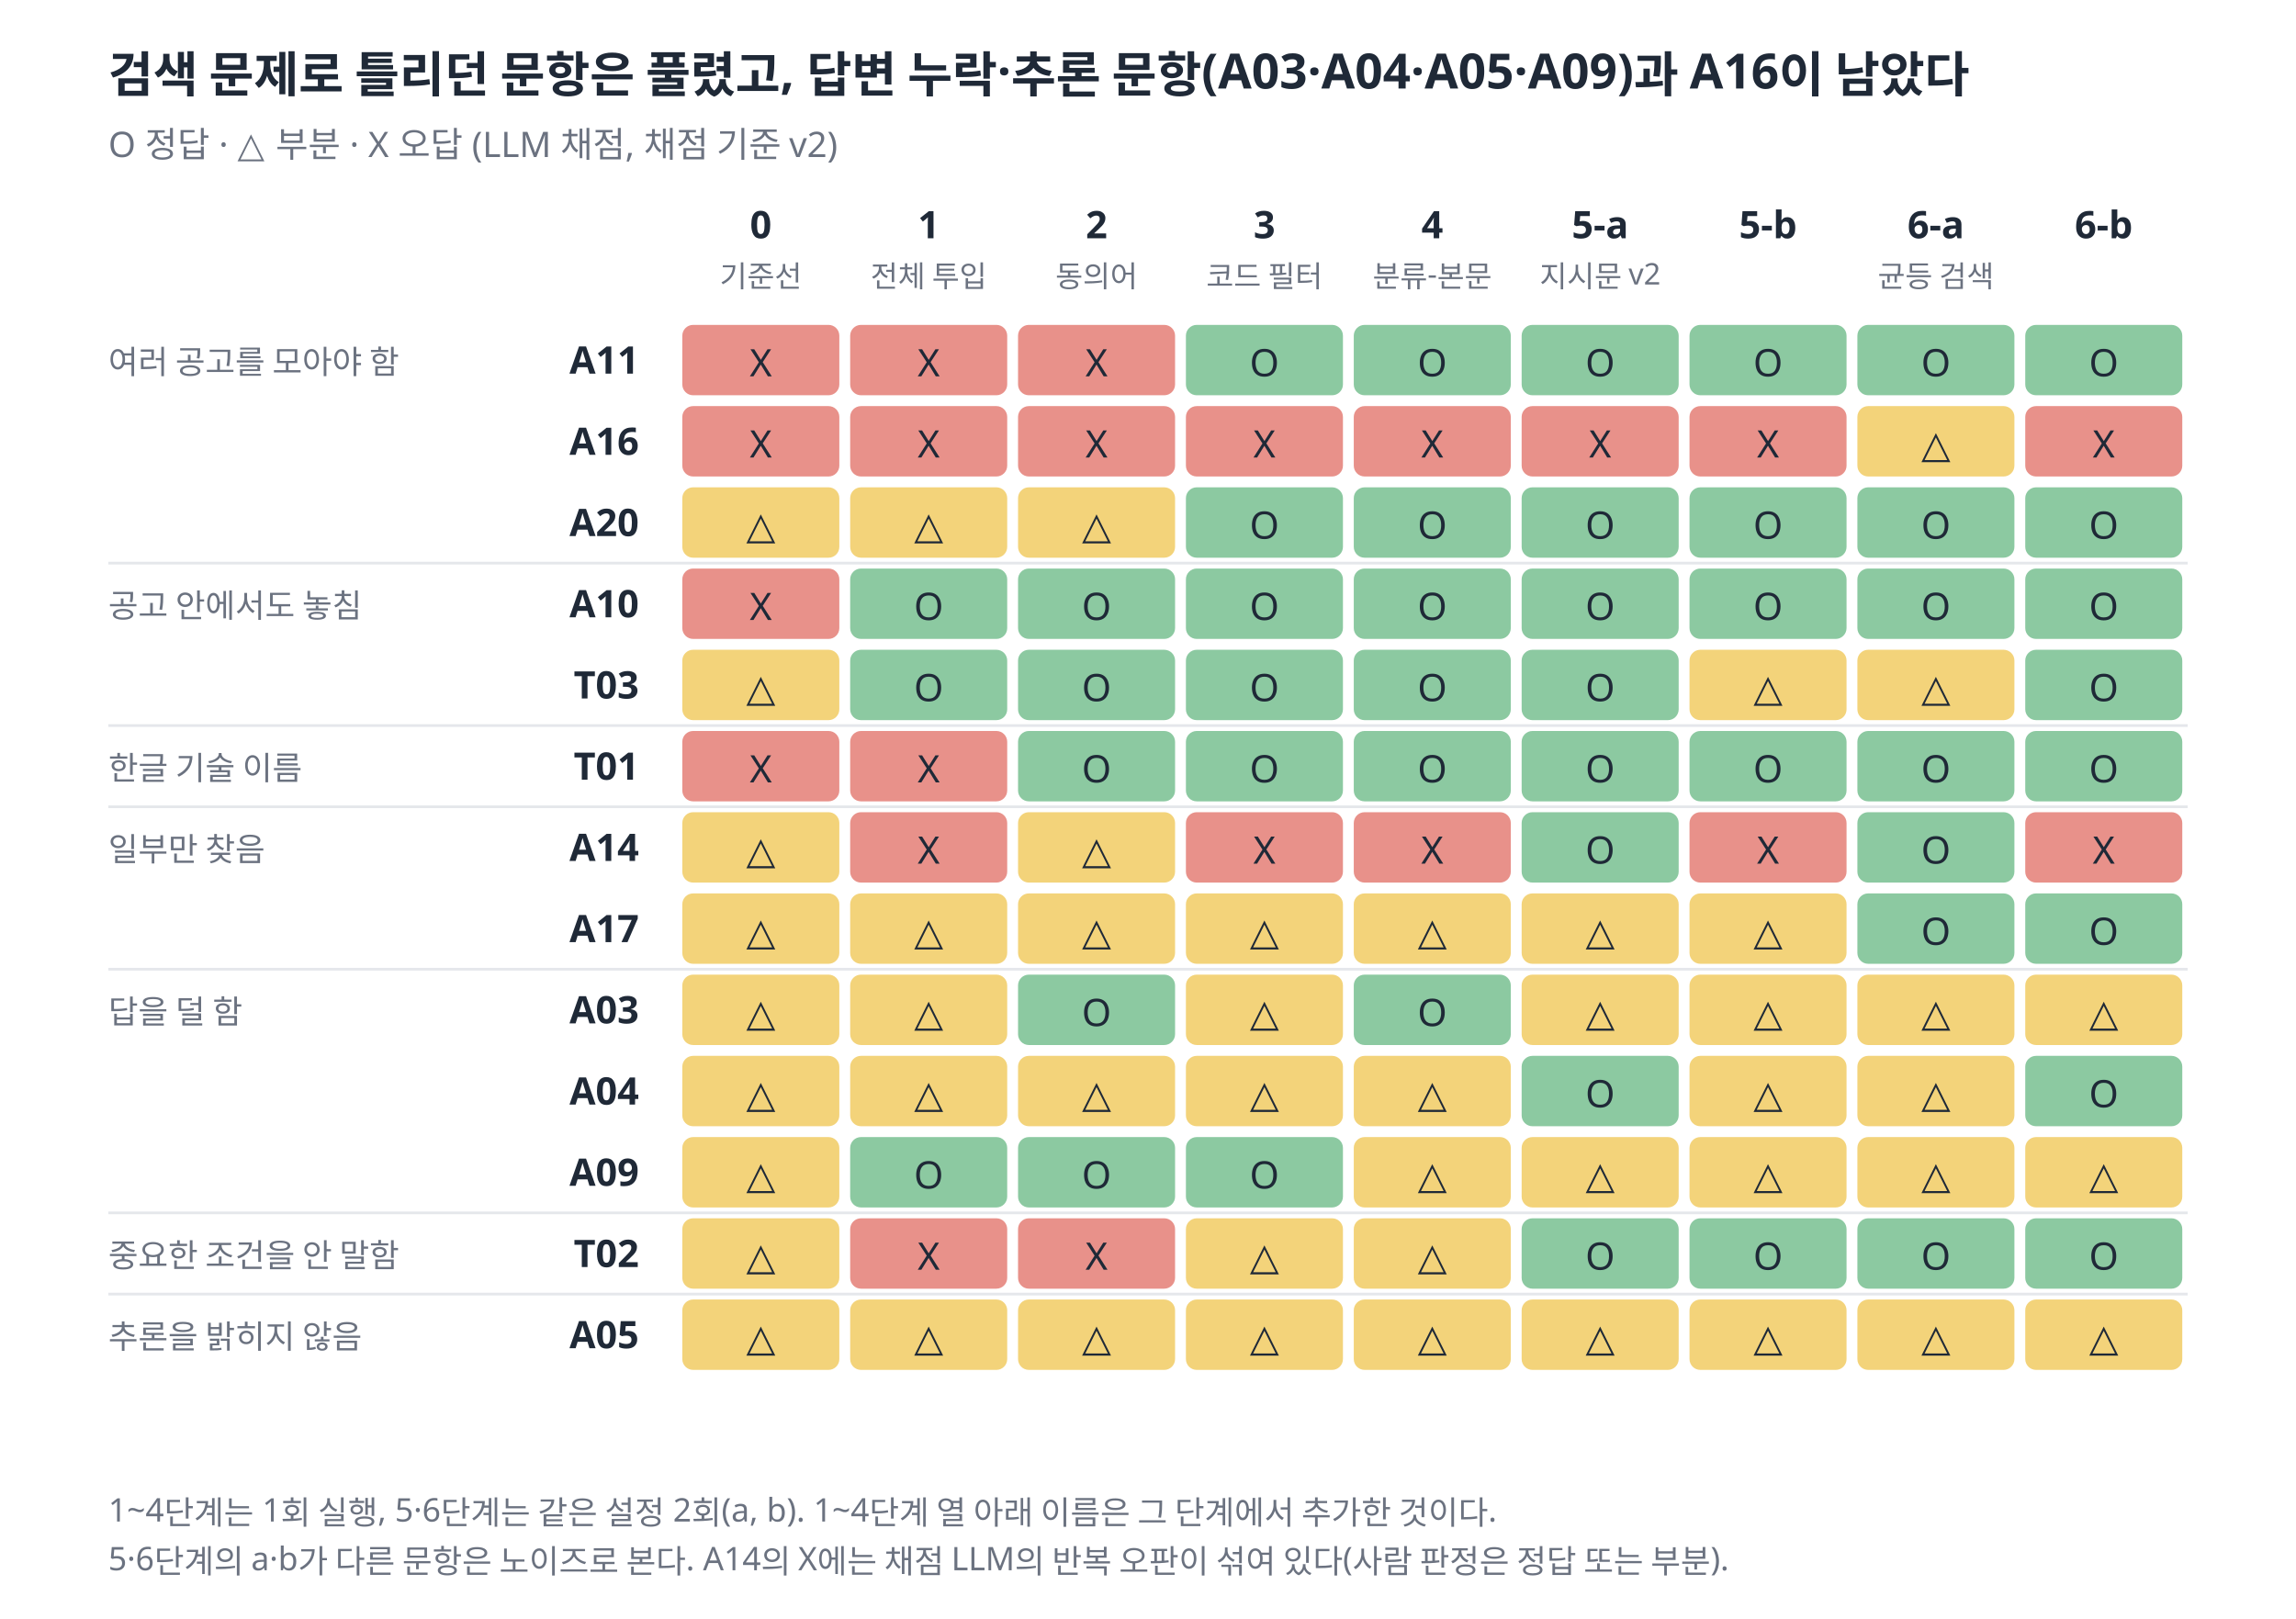
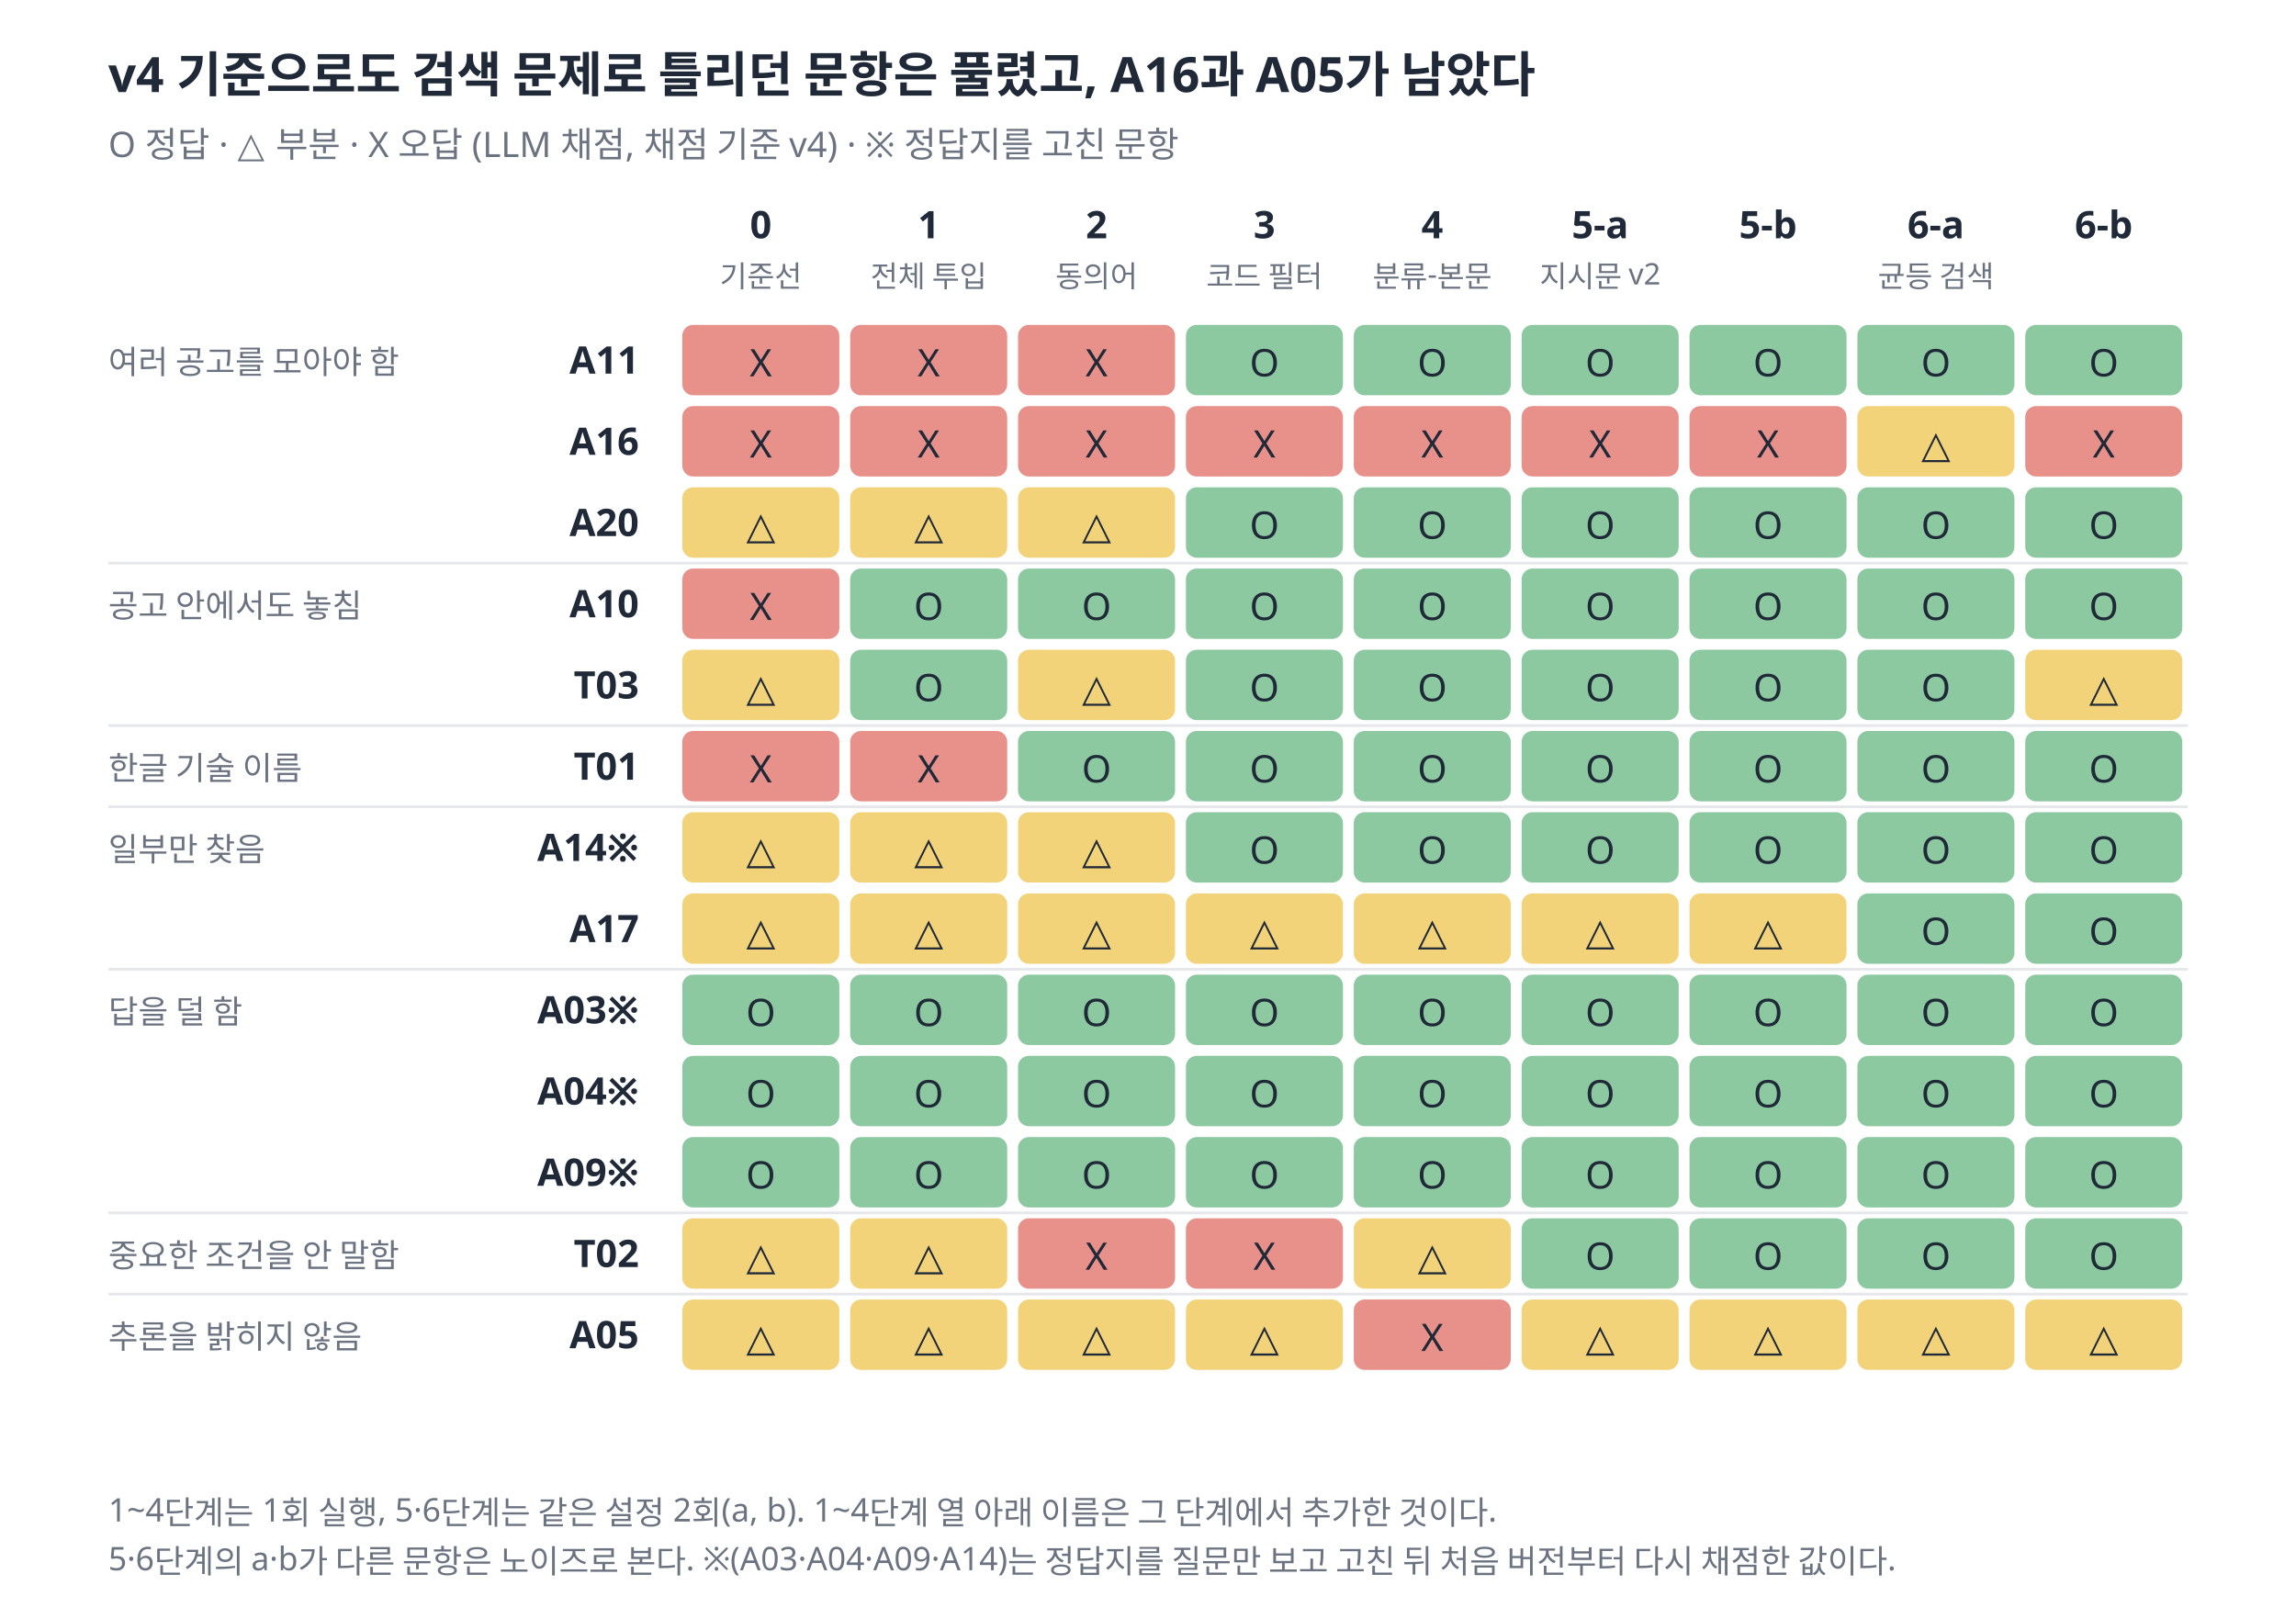
<svg xmlns="http://www.w3.org/2000/svg" viewBox="0 0 848 598" width="848" height="598" role="img" aria-label="오답노트 13문항의 단계별 판정" font-family="'Malgun Gothic','Apple SD Gothic Neo','Noto Sans KR',sans-serif">
  <rect width="848" height="598" fill="white" />
-   <text x="40" y="34" font-size="18" fill="#1f2937" text-anchor="start" font-weight="bold">검색 문제로 틀리던 문항은 풀렸고, 답변 누락·추론 문항(A03·A04·A05·A09)과 A16이 남았다</text>
-   <text x="40" y="58" font-size="13" fill="#6b7280" text-anchor="start" font-weight="normal">O 정답 · △ 부분 · X 오답 (LLM 채점, 채점 기준 v2)</text>
+   <text x="40" y="34" font-size="18" fill="#1f2937" text-anchor="start" font-weight="bold">v4 기준으로도 검색 문제로 틀리던 문항은 풀렸고, A16과 A05가 남았다</text>
+   <text x="40" y="58" font-size="13" fill="#6b7280" text-anchor="start" font-weight="normal">O 정답 · △ 부분 · X 오답 (LLM 채점, 채점 기준 v4) · ※ 정답지를 고친 문항</text>
  <text x="281.0" y="88" font-size="14" fill="#1f2937" text-anchor="middle" font-weight="bold">0</text>
  <text x="281.0" y="106" font-size="11" fill="#6b7280" text-anchor="middle" font-weight="normal">기준선</text>
  <text x="343.0" y="88" font-size="14" fill="#1f2937" text-anchor="middle" font-weight="bold">1</text>
  <text x="343.0" y="106" font-size="11" fill="#6b7280" text-anchor="middle" font-weight="normal">전체 투입</text>
  <text x="405.0" y="88" font-size="14" fill="#1f2937" text-anchor="middle" font-weight="bold">2</text>
  <text x="405.0" y="106" font-size="11" fill="#6b7280" text-anchor="middle" font-weight="normal">동의어</text>
  <text x="467.0" y="88" font-size="14" fill="#1f2937" text-anchor="middle" font-weight="bold">3</text>
  <text x="467.0" y="106" font-size="11" fill="#6b7280" text-anchor="middle" font-weight="normal">코드 필터</text>
  <text x="529.0" y="88" font-size="14" fill="#1f2937" text-anchor="middle" font-weight="bold">4</text>
  <text x="529.0" y="106" font-size="11" fill="#6b7280" text-anchor="middle" font-weight="normal">분류-본문</text>
  <text x="591.0" y="88" font-size="14" fill="#1f2937" text-anchor="middle" font-weight="bold">5-a</text>
  <text x="591.0" y="106" font-size="11" fill="#6b7280" text-anchor="middle" font-weight="normal">지시문 v2</text>
  <text x="653.0" y="88" font-size="14" fill="#1f2937" text-anchor="middle" font-weight="bold">5-b</text>
  <text x="715.0" y="88" font-size="14" fill="#1f2937" text-anchor="middle" font-weight="bold">6-a</text>
  <text x="715.0" y="106" font-size="11" fill="#6b7280" text-anchor="middle" font-weight="normal">균등 검색</text>
  <text x="777.0" y="88" font-size="14" fill="#1f2937" text-anchor="middle" font-weight="bold">6-b</text>
  <text x="40" y="138" font-size="12" fill="#6b7280" text-anchor="start" font-weight="normal">여러 공고를 모아야 함</text>
  <text x="236" y="138" font-size="14" fill="#1f2937" text-anchor="end" font-weight="bold">A11</text>
  <rect x="252" y="120" width="58" height="26" rx="4" fill="#e8918a" />
  <text x="281.0" y="139" font-size="14" fill="#1f2937" text-anchor="middle" font-weight="normal">X</text>
  <rect x="314" y="120" width="58" height="26" rx="4" fill="#e8918a" />
  <text x="343.0" y="139" font-size="14" fill="#1f2937" text-anchor="middle" font-weight="normal">X</text>
  <rect x="376" y="120" width="58" height="26" rx="4" fill="#e8918a" />
  <text x="405.0" y="139" font-size="14" fill="#1f2937" text-anchor="middle" font-weight="normal">X</text>
  <rect x="438" y="120" width="58" height="26" rx="4" fill="#8cc9a1" />
  <text x="467.0" y="139" font-size="14" fill="#1f2937" text-anchor="middle" font-weight="normal">O</text>
  <rect x="500" y="120" width="58" height="26" rx="4" fill="#8cc9a1" />
  <text x="529.0" y="139" font-size="14" fill="#1f2937" text-anchor="middle" font-weight="normal">O</text>
  <rect x="562" y="120" width="58" height="26" rx="4" fill="#8cc9a1" />
  <text x="591.0" y="139" font-size="14" fill="#1f2937" text-anchor="middle" font-weight="normal">O</text>
  <rect x="624" y="120" width="58" height="26" rx="4" fill="#8cc9a1" />
  <text x="653.0" y="139" font-size="14" fill="#1f2937" text-anchor="middle" font-weight="normal">O</text>
  <rect x="686" y="120" width="58" height="26" rx="4" fill="#8cc9a1" />
  <text x="715.0" y="139" font-size="14" fill="#1f2937" text-anchor="middle" font-weight="normal">O</text>
  <rect x="748" y="120" width="58" height="26" rx="4" fill="#8cc9a1" />
  <text x="777.0" y="139" font-size="14" fill="#1f2937" text-anchor="middle" font-weight="normal">O</text>
  <text x="236" y="168" font-size="14" fill="#1f2937" text-anchor="end" font-weight="bold">A16</text>
  <rect x="252" y="150" width="58" height="26" rx="4" fill="#e8918a" />
  <text x="281.0" y="169" font-size="14" fill="#1f2937" text-anchor="middle" font-weight="normal">X</text>
  <rect x="314" y="150" width="58" height="26" rx="4" fill="#e8918a" />
  <text x="343.0" y="169" font-size="14" fill="#1f2937" text-anchor="middle" font-weight="normal">X</text>
  <rect x="376" y="150" width="58" height="26" rx="4" fill="#e8918a" />
  <text x="405.0" y="169" font-size="14" fill="#1f2937" text-anchor="middle" font-weight="normal">X</text>
  <rect x="438" y="150" width="58" height="26" rx="4" fill="#e8918a" />
  <text x="467.0" y="169" font-size="14" fill="#1f2937" text-anchor="middle" font-weight="normal">X</text>
  <rect x="500" y="150" width="58" height="26" rx="4" fill="#e8918a" />
  <text x="529.0" y="169" font-size="14" fill="#1f2937" text-anchor="middle" font-weight="normal">X</text>
  <rect x="562" y="150" width="58" height="26" rx="4" fill="#e8918a" />
  <text x="591.0" y="169" font-size="14" fill="#1f2937" text-anchor="middle" font-weight="normal">X</text>
  <rect x="624" y="150" width="58" height="26" rx="4" fill="#e8918a" />
  <text x="653.0" y="169" font-size="14" fill="#1f2937" text-anchor="middle" font-weight="normal">X</text>
  <rect x="686" y="150" width="58" height="26" rx="4" fill="#f3d37a" />
  <text x="715.0" y="169" font-size="14" fill="#1f2937" text-anchor="middle" font-weight="normal">△</text>
  <rect x="748" y="150" width="58" height="26" rx="4" fill="#e8918a" />
  <text x="777.0" y="169" font-size="14" fill="#1f2937" text-anchor="middle" font-weight="normal">X</text>
  <text x="236" y="198" font-size="14" fill="#1f2937" text-anchor="end" font-weight="bold">A20</text>
  <rect x="252" y="180" width="58" height="26" rx="4" fill="#f3d37a" />
  <text x="281.0" y="199" font-size="14" fill="#1f2937" text-anchor="middle" font-weight="normal">△</text>
  <rect x="314" y="180" width="58" height="26" rx="4" fill="#f3d37a" />
  <text x="343.0" y="199" font-size="14" fill="#1f2937" text-anchor="middle" font-weight="normal">△</text>
  <rect x="376" y="180" width="58" height="26" rx="4" fill="#f3d37a" />
  <text x="405.0" y="199" font-size="14" fill="#1f2937" text-anchor="middle" font-weight="normal">△</text>
  <rect x="438" y="180" width="58" height="26" rx="4" fill="#8cc9a1" />
  <text x="467.0" y="199" font-size="14" fill="#1f2937" text-anchor="middle" font-weight="normal">O</text>
  <rect x="500" y="180" width="58" height="26" rx="4" fill="#8cc9a1" />
  <text x="529.0" y="199" font-size="14" fill="#1f2937" text-anchor="middle" font-weight="normal">O</text>
  <rect x="562" y="180" width="58" height="26" rx="4" fill="#8cc9a1" />
  <text x="591.0" y="199" font-size="14" fill="#1f2937" text-anchor="middle" font-weight="normal">O</text>
  <rect x="624" y="180" width="58" height="26" rx="4" fill="#8cc9a1" />
  <text x="653.0" y="199" font-size="14" fill="#1f2937" text-anchor="middle" font-weight="normal">O</text>
  <rect x="686" y="180" width="58" height="26" rx="4" fill="#8cc9a1" />
  <text x="715.0" y="199" font-size="14" fill="#1f2937" text-anchor="middle" font-weight="normal">O</text>
  <rect x="748" y="180" width="58" height="26" rx="4" fill="#8cc9a1" />
  <text x="777.0" y="199" font-size="14" fill="#1f2937" text-anchor="middle" font-weight="normal">O</text>
  <line x1="40" x2="808" y1="208" y2="208" stroke="#e5e7eb" />
  <text x="40" y="228" font-size="12" fill="#6b7280" text-anchor="start" font-weight="normal">공고 안에서도 놓침</text>
  <text x="236" y="228" font-size="14" fill="#1f2937" text-anchor="end" font-weight="bold">A10</text>
  <rect x="252" y="210" width="58" height="26" rx="4" fill="#e8918a" />
  <text x="281.0" y="229" font-size="14" fill="#1f2937" text-anchor="middle" font-weight="normal">X</text>
  <rect x="314" y="210" width="58" height="26" rx="4" fill="#8cc9a1" />
  <text x="343.0" y="229" font-size="14" fill="#1f2937" text-anchor="middle" font-weight="normal">O</text>
  <rect x="376" y="210" width="58" height="26" rx="4" fill="#8cc9a1" />
  <text x="405.0" y="229" font-size="14" fill="#1f2937" text-anchor="middle" font-weight="normal">O</text>
  <rect x="438" y="210" width="58" height="26" rx="4" fill="#8cc9a1" />
  <text x="467.0" y="229" font-size="14" fill="#1f2937" text-anchor="middle" font-weight="normal">O</text>
  <rect x="500" y="210" width="58" height="26" rx="4" fill="#8cc9a1" />
  <text x="529.0" y="229" font-size="14" fill="#1f2937" text-anchor="middle" font-weight="normal">O</text>
  <rect x="562" y="210" width="58" height="26" rx="4" fill="#8cc9a1" />
  <text x="591.0" y="229" font-size="14" fill="#1f2937" text-anchor="middle" font-weight="normal">O</text>
  <rect x="624" y="210" width="58" height="26" rx="4" fill="#8cc9a1" />
  <text x="653.0" y="229" font-size="14" fill="#1f2937" text-anchor="middle" font-weight="normal">O</text>
  <rect x="686" y="210" width="58" height="26" rx="4" fill="#8cc9a1" />
  <text x="715.0" y="229" font-size="14" fill="#1f2937" text-anchor="middle" font-weight="normal">O</text>
  <rect x="748" y="210" width="58" height="26" rx="4" fill="#8cc9a1" />
  <text x="777.0" y="229" font-size="14" fill="#1f2937" text-anchor="middle" font-weight="normal">O</text>
  <text x="236" y="258" font-size="14" fill="#1f2937" text-anchor="end" font-weight="bold">T03</text>
  <rect x="252" y="240" width="58" height="26" rx="4" fill="#f3d37a" />
  <text x="281.0" y="259" font-size="14" fill="#1f2937" text-anchor="middle" font-weight="normal">△</text>
  <rect x="314" y="240" width="58" height="26" rx="4" fill="#8cc9a1" />
  <text x="343.0" y="259" font-size="14" fill="#1f2937" text-anchor="middle" font-weight="normal">O</text>
-   <rect x="376" y="240" width="58" height="26" rx="4" fill="#8cc9a1" />
-   <text x="405.0" y="259" font-size="14" fill="#1f2937" text-anchor="middle" font-weight="normal">O</text>
+   <rect x="376" y="240" width="58" height="26" rx="4" fill="#f3d37a" />
+   <text x="405.0" y="259" font-size="14" fill="#1f2937" text-anchor="middle" font-weight="normal">△</text>
  <rect x="438" y="240" width="58" height="26" rx="4" fill="#8cc9a1" />
  <text x="467.0" y="259" font-size="14" fill="#1f2937" text-anchor="middle" font-weight="normal">O</text>
  <rect x="500" y="240" width="58" height="26" rx="4" fill="#8cc9a1" />
  <text x="529.0" y="259" font-size="14" fill="#1f2937" text-anchor="middle" font-weight="normal">O</text>
  <rect x="562" y="240" width="58" height="26" rx="4" fill="#8cc9a1" />
  <text x="591.0" y="259" font-size="14" fill="#1f2937" text-anchor="middle" font-weight="normal">O</text>
-   <rect x="624" y="240" width="58" height="26" rx="4" fill="#f3d37a" />
-   <text x="653.0" y="259" font-size="14" fill="#1f2937" text-anchor="middle" font-weight="normal">△</text>
-   <rect x="686" y="240" width="58" height="26" rx="4" fill="#f3d37a" />
-   <text x="715.0" y="259" font-size="14" fill="#1f2937" text-anchor="middle" font-weight="normal">△</text>
-   <rect x="748" y="240" width="58" height="26" rx="4" fill="#8cc9a1" />
-   <text x="777.0" y="259" font-size="14" fill="#1f2937" text-anchor="middle" font-weight="normal">O</text>
+   <rect x="624" y="240" width="58" height="26" rx="4" fill="#8cc9a1" />
+   <text x="653.0" y="259" font-size="14" fill="#1f2937" text-anchor="middle" font-weight="normal">O</text>
+   <rect x="686" y="240" width="58" height="26" rx="4" fill="#8cc9a1" />
+   <text x="715.0" y="259" font-size="14" fill="#1f2937" text-anchor="middle" font-weight="normal">O</text>
+   <rect x="748" y="240" width="58" height="26" rx="4" fill="#f3d37a" />
+   <text x="777.0" y="259" font-size="14" fill="#1f2937" text-anchor="middle" font-weight="normal">△</text>
  <line x1="40" x2="808" y1="268" y2="268" stroke="#e5e7eb" />
  <text x="40" y="288" font-size="12" fill="#6b7280" text-anchor="start" font-weight="normal">한글 기술 이름</text>
  <text x="236" y="288" font-size="14" fill="#1f2937" text-anchor="end" font-weight="bold">T01</text>
  <rect x="252" y="270" width="58" height="26" rx="4" fill="#e8918a" />
  <text x="281.0" y="289" font-size="14" fill="#1f2937" text-anchor="middle" font-weight="normal">X</text>
  <rect x="314" y="270" width="58" height="26" rx="4" fill="#e8918a" />
  <text x="343.0" y="289" font-size="14" fill="#1f2937" text-anchor="middle" font-weight="normal">X</text>
  <rect x="376" y="270" width="58" height="26" rx="4" fill="#8cc9a1" />
  <text x="405.0" y="289" font-size="14" fill="#1f2937" text-anchor="middle" font-weight="normal">O</text>
  <rect x="438" y="270" width="58" height="26" rx="4" fill="#8cc9a1" />
  <text x="467.0" y="289" font-size="14" fill="#1f2937" text-anchor="middle" font-weight="normal">O</text>
  <rect x="500" y="270" width="58" height="26" rx="4" fill="#8cc9a1" />
  <text x="529.0" y="289" font-size="14" fill="#1f2937" text-anchor="middle" font-weight="normal">O</text>
  <rect x="562" y="270" width="58" height="26" rx="4" fill="#8cc9a1" />
  <text x="591.0" y="289" font-size="14" fill="#1f2937" text-anchor="middle" font-weight="normal">O</text>
  <rect x="624" y="270" width="58" height="26" rx="4" fill="#8cc9a1" />
  <text x="653.0" y="289" font-size="14" fill="#1f2937" text-anchor="middle" font-weight="normal">O</text>
  <rect x="686" y="270" width="58" height="26" rx="4" fill="#8cc9a1" />
  <text x="715.0" y="289" font-size="14" fill="#1f2937" text-anchor="middle" font-weight="normal">O</text>
  <rect x="748" y="270" width="58" height="26" rx="4" fill="#8cc9a1" />
  <text x="777.0" y="289" font-size="14" fill="#1f2937" text-anchor="middle" font-weight="normal">O</text>
  <line x1="40" x2="808" y1="298" y2="298" stroke="#e5e7eb" />
  <text x="40" y="318" font-size="12" fill="#6b7280" text-anchor="start" font-weight="normal">일부만 찾음</text>
-   <text x="236" y="318" font-size="14" fill="#1f2937" text-anchor="end" font-weight="bold">A14</text>
+   <text x="236" y="318" font-size="14" fill="#1f2937" text-anchor="end" font-weight="bold">A14※</text>
  <rect x="252" y="300" width="58" height="26" rx="4" fill="#f3d37a" />
  <text x="281.0" y="319" font-size="14" fill="#1f2937" text-anchor="middle" font-weight="normal">△</text>
-   <rect x="314" y="300" width="58" height="26" rx="4" fill="#e8918a" />
-   <text x="343.0" y="319" font-size="14" fill="#1f2937" text-anchor="middle" font-weight="normal">X</text>
+   <rect x="314" y="300" width="58" height="26" rx="4" fill="#f3d37a" />
+   <text x="343.0" y="319" font-size="14" fill="#1f2937" text-anchor="middle" font-weight="normal">△</text>
  <rect x="376" y="300" width="58" height="26" rx="4" fill="#f3d37a" />
  <text x="405.0" y="319" font-size="14" fill="#1f2937" text-anchor="middle" font-weight="normal">△</text>
-   <rect x="438" y="300" width="58" height="26" rx="4" fill="#e8918a" />
-   <text x="467.0" y="319" font-size="14" fill="#1f2937" text-anchor="middle" font-weight="normal">X</text>
-   <rect x="500" y="300" width="58" height="26" rx="4" fill="#e8918a" />
-   <text x="529.0" y="319" font-size="14" fill="#1f2937" text-anchor="middle" font-weight="normal">X</text>
+   <rect x="438" y="300" width="58" height="26" rx="4" fill="#8cc9a1" />
+   <text x="467.0" y="319" font-size="14" fill="#1f2937" text-anchor="middle" font-weight="normal">O</text>
+   <rect x="500" y="300" width="58" height="26" rx="4" fill="#8cc9a1" />
+   <text x="529.0" y="319" font-size="14" fill="#1f2937" text-anchor="middle" font-weight="normal">O</text>
  <rect x="562" y="300" width="58" height="26" rx="4" fill="#8cc9a1" />
  <text x="591.0" y="319" font-size="14" fill="#1f2937" text-anchor="middle" font-weight="normal">O</text>
-   <rect x="624" y="300" width="58" height="26" rx="4" fill="#e8918a" />
-   <text x="653.0" y="319" font-size="14" fill="#1f2937" text-anchor="middle" font-weight="normal">X</text>
+   <rect x="624" y="300" width="58" height="26" rx="4" fill="#8cc9a1" />
+   <text x="653.0" y="319" font-size="14" fill="#1f2937" text-anchor="middle" font-weight="normal">O</text>
  <rect x="686" y="300" width="58" height="26" rx="4" fill="#8cc9a1" />
  <text x="715.0" y="319" font-size="14" fill="#1f2937" text-anchor="middle" font-weight="normal">O</text>
-   <rect x="748" y="300" width="58" height="26" rx="4" fill="#e8918a" />
-   <text x="777.0" y="319" font-size="14" fill="#1f2937" text-anchor="middle" font-weight="normal">X</text>
+   <rect x="748" y="300" width="58" height="26" rx="4" fill="#8cc9a1" />
+   <text x="777.0" y="319" font-size="14" fill="#1f2937" text-anchor="middle" font-weight="normal">O</text>
  <text x="236" y="348" font-size="14" fill="#1f2937" text-anchor="end" font-weight="bold">A17</text>
  <rect x="252" y="330" width="58" height="26" rx="4" fill="#f3d37a" />
  <text x="281.0" y="349" font-size="14" fill="#1f2937" text-anchor="middle" font-weight="normal">△</text>
  <rect x="314" y="330" width="58" height="26" rx="4" fill="#f3d37a" />
  <text x="343.0" y="349" font-size="14" fill="#1f2937" text-anchor="middle" font-weight="normal">△</text>
  <rect x="376" y="330" width="58" height="26" rx="4" fill="#f3d37a" />
  <text x="405.0" y="349" font-size="14" fill="#1f2937" text-anchor="middle" font-weight="normal">△</text>
  <rect x="438" y="330" width="58" height="26" rx="4" fill="#f3d37a" />
  <text x="467.0" y="349" font-size="14" fill="#1f2937" text-anchor="middle" font-weight="normal">△</text>
  <rect x="500" y="330" width="58" height="26" rx="4" fill="#f3d37a" />
  <text x="529.0" y="349" font-size="14" fill="#1f2937" text-anchor="middle" font-weight="normal">△</text>
  <rect x="562" y="330" width="58" height="26" rx="4" fill="#f3d37a" />
  <text x="591.0" y="349" font-size="14" fill="#1f2937" text-anchor="middle" font-weight="normal">△</text>
  <rect x="624" y="330" width="58" height="26" rx="4" fill="#f3d37a" />
  <text x="653.0" y="349" font-size="14" fill="#1f2937" text-anchor="middle" font-weight="normal">△</text>
  <rect x="686" y="330" width="58" height="26" rx="4" fill="#8cc9a1" />
  <text x="715.0" y="349" font-size="14" fill="#1f2937" text-anchor="middle" font-weight="normal">O</text>
  <rect x="748" y="330" width="58" height="26" rx="4" fill="#8cc9a1" />
  <text x="777.0" y="349" font-size="14" fill="#1f2937" text-anchor="middle" font-weight="normal">O</text>
  <line x1="40" x2="808" y1="358" y2="358" stroke="#e5e7eb" />
  <text x="40" y="378" font-size="12" fill="#6b7280" text-anchor="start" font-weight="normal">답을 덜 함</text>
-   <text x="236" y="378" font-size="14" fill="#1f2937" text-anchor="end" font-weight="bold">A03</text>
-   <rect x="252" y="360" width="58" height="26" rx="4" fill="#f3d37a" />
-   <text x="281.0" y="379" font-size="14" fill="#1f2937" text-anchor="middle" font-weight="normal">△</text>
-   <rect x="314" y="360" width="58" height="26" rx="4" fill="#f3d37a" />
-   <text x="343.0" y="379" font-size="14" fill="#1f2937" text-anchor="middle" font-weight="normal">△</text>
+   <text x="236" y="378" font-size="14" fill="#1f2937" text-anchor="end" font-weight="bold">A03※</text>
+   <rect x="252" y="360" width="58" height="26" rx="4" fill="#8cc9a1" />
+   <text x="281.0" y="379" font-size="14" fill="#1f2937" text-anchor="middle" font-weight="normal">O</text>
+   <rect x="314" y="360" width="58" height="26" rx="4" fill="#8cc9a1" />
+   <text x="343.0" y="379" font-size="14" fill="#1f2937" text-anchor="middle" font-weight="normal">O</text>
  <rect x="376" y="360" width="58" height="26" rx="4" fill="#8cc9a1" />
  <text x="405.0" y="379" font-size="14" fill="#1f2937" text-anchor="middle" font-weight="normal">O</text>
-   <rect x="438" y="360" width="58" height="26" rx="4" fill="#f3d37a" />
-   <text x="467.0" y="379" font-size="14" fill="#1f2937" text-anchor="middle" font-weight="normal">△</text>
+   <rect x="438" y="360" width="58" height="26" rx="4" fill="#8cc9a1" />
+   <text x="467.0" y="379" font-size="14" fill="#1f2937" text-anchor="middle" font-weight="normal">O</text>
  <rect x="500" y="360" width="58" height="26" rx="4" fill="#8cc9a1" />
  <text x="529.0" y="379" font-size="14" fill="#1f2937" text-anchor="middle" font-weight="normal">O</text>
-   <rect x="562" y="360" width="58" height="26" rx="4" fill="#f3d37a" />
-   <text x="591.0" y="379" font-size="14" fill="#1f2937" text-anchor="middle" font-weight="normal">△</text>
-   <rect x="624" y="360" width="58" height="26" rx="4" fill="#f3d37a" />
-   <text x="653.0" y="379" font-size="14" fill="#1f2937" text-anchor="middle" font-weight="normal">△</text>
-   <rect x="686" y="360" width="58" height="26" rx="4" fill="#f3d37a" />
-   <text x="715.0" y="379" font-size="14" fill="#1f2937" text-anchor="middle" font-weight="normal">△</text>
-   <rect x="748" y="360" width="58" height="26" rx="4" fill="#f3d37a" />
-   <text x="777.0" y="379" font-size="14" fill="#1f2937" text-anchor="middle" font-weight="normal">△</text>
-   <text x="236" y="408" font-size="14" fill="#1f2937" text-anchor="end" font-weight="bold">A04</text>
-   <rect x="252" y="390" width="58" height="26" rx="4" fill="#f3d37a" />
-   <text x="281.0" y="409" font-size="14" fill="#1f2937" text-anchor="middle" font-weight="normal">△</text>
-   <rect x="314" y="390" width="58" height="26" rx="4" fill="#f3d37a" />
-   <text x="343.0" y="409" font-size="14" fill="#1f2937" text-anchor="middle" font-weight="normal">△</text>
-   <rect x="376" y="390" width="58" height="26" rx="4" fill="#f3d37a" />
-   <text x="405.0" y="409" font-size="14" fill="#1f2937" text-anchor="middle" font-weight="normal">△</text>
-   <rect x="438" y="390" width="58" height="26" rx="4" fill="#f3d37a" />
-   <text x="467.0" y="409" font-size="14" fill="#1f2937" text-anchor="middle" font-weight="normal">△</text>
-   <rect x="500" y="390" width="58" height="26" rx="4" fill="#f3d37a" />
-   <text x="529.0" y="409" font-size="14" fill="#1f2937" text-anchor="middle" font-weight="normal">△</text>
+   <rect x="562" y="360" width="58" height="26" rx="4" fill="#8cc9a1" />
+   <text x="591.0" y="379" font-size="14" fill="#1f2937" text-anchor="middle" font-weight="normal">O</text>
+   <rect x="624" y="360" width="58" height="26" rx="4" fill="#8cc9a1" />
+   <text x="653.0" y="379" font-size="14" fill="#1f2937" text-anchor="middle" font-weight="normal">O</text>
+   <rect x="686" y="360" width="58" height="26" rx="4" fill="#8cc9a1" />
+   <text x="715.0" y="379" font-size="14" fill="#1f2937" text-anchor="middle" font-weight="normal">O</text>
+   <rect x="748" y="360" width="58" height="26" rx="4" fill="#8cc9a1" />
+   <text x="777.0" y="379" font-size="14" fill="#1f2937" text-anchor="middle" font-weight="normal">O</text>
+   <text x="236" y="408" font-size="14" fill="#1f2937" text-anchor="end" font-weight="bold">A04※</text>
+   <rect x="252" y="390" width="58" height="26" rx="4" fill="#8cc9a1" />
+   <text x="281.0" y="409" font-size="14" fill="#1f2937" text-anchor="middle" font-weight="normal">O</text>
+   <rect x="314" y="390" width="58" height="26" rx="4" fill="#8cc9a1" />
+   <text x="343.0" y="409" font-size="14" fill="#1f2937" text-anchor="middle" font-weight="normal">O</text>
+   <rect x="376" y="390" width="58" height="26" rx="4" fill="#8cc9a1" />
+   <text x="405.0" y="409" font-size="14" fill="#1f2937" text-anchor="middle" font-weight="normal">O</text>
+   <rect x="438" y="390" width="58" height="26" rx="4" fill="#8cc9a1" />
+   <text x="467.0" y="409" font-size="14" fill="#1f2937" text-anchor="middle" font-weight="normal">O</text>
+   <rect x="500" y="390" width="58" height="26" rx="4" fill="#8cc9a1" />
+   <text x="529.0" y="409" font-size="14" fill="#1f2937" text-anchor="middle" font-weight="normal">O</text>
  <rect x="562" y="390" width="58" height="26" rx="4" fill="#8cc9a1" />
  <text x="591.0" y="409" font-size="14" fill="#1f2937" text-anchor="middle" font-weight="normal">O</text>
-   <rect x="624" y="390" width="58" height="26" rx="4" fill="#f3d37a" />
-   <text x="653.0" y="409" font-size="14" fill="#1f2937" text-anchor="middle" font-weight="normal">△</text>
-   <rect x="686" y="390" width="58" height="26" rx="4" fill="#f3d37a" />
-   <text x="715.0" y="409" font-size="14" fill="#1f2937" text-anchor="middle" font-weight="normal">△</text>
+   <rect x="624" y="390" width="58" height="26" rx="4" fill="#8cc9a1" />
+   <text x="653.0" y="409" font-size="14" fill="#1f2937" text-anchor="middle" font-weight="normal">O</text>
+   <rect x="686" y="390" width="58" height="26" rx="4" fill="#8cc9a1" />
+   <text x="715.0" y="409" font-size="14" fill="#1f2937" text-anchor="middle" font-weight="normal">O</text>
  <rect x="748" y="390" width="58" height="26" rx="4" fill="#8cc9a1" />
  <text x="777.0" y="409" font-size="14" fill="#1f2937" text-anchor="middle" font-weight="normal">O</text>
-   <text x="236" y="438" font-size="14" fill="#1f2937" text-anchor="end" font-weight="bold">A09</text>
-   <rect x="252" y="420" width="58" height="26" rx="4" fill="#f3d37a" />
-   <text x="281.0" y="439" font-size="14" fill="#1f2937" text-anchor="middle" font-weight="normal">△</text>
+   <text x="236" y="438" font-size="14" fill="#1f2937" text-anchor="end" font-weight="bold">A09※</text>
+   <rect x="252" y="420" width="58" height="26" rx="4" fill="#8cc9a1" />
+   <text x="281.0" y="439" font-size="14" fill="#1f2937" text-anchor="middle" font-weight="normal">O</text>
  <rect x="314" y="420" width="58" height="26" rx="4" fill="#8cc9a1" />
  <text x="343.0" y="439" font-size="14" fill="#1f2937" text-anchor="middle" font-weight="normal">O</text>
  <rect x="376" y="420" width="58" height="26" rx="4" fill="#8cc9a1" />
  <text x="405.0" y="439" font-size="14" fill="#1f2937" text-anchor="middle" font-weight="normal">O</text>
  <rect x="438" y="420" width="58" height="26" rx="4" fill="#8cc9a1" />
  <text x="467.0" y="439" font-size="14" fill="#1f2937" text-anchor="middle" font-weight="normal">O</text>
-   <rect x="500" y="420" width="58" height="26" rx="4" fill="#f3d37a" />
-   <text x="529.0" y="439" font-size="14" fill="#1f2937" text-anchor="middle" font-weight="normal">△</text>
-   <rect x="562" y="420" width="58" height="26" rx="4" fill="#f3d37a" />
-   <text x="591.0" y="439" font-size="14" fill="#1f2937" text-anchor="middle" font-weight="normal">△</text>
-   <rect x="624" y="420" width="58" height="26" rx="4" fill="#f3d37a" />
-   <text x="653.0" y="439" font-size="14" fill="#1f2937" text-anchor="middle" font-weight="normal">△</text>
-   <rect x="686" y="420" width="58" height="26" rx="4" fill="#f3d37a" />
-   <text x="715.0" y="439" font-size="14" fill="#1f2937" text-anchor="middle" font-weight="normal">△</text>
-   <rect x="748" y="420" width="58" height="26" rx="4" fill="#f3d37a" />
-   <text x="777.0" y="439" font-size="14" fill="#1f2937" text-anchor="middle" font-weight="normal">△</text>
+   <rect x="500" y="420" width="58" height="26" rx="4" fill="#8cc9a1" />
+   <text x="529.0" y="439" font-size="14" fill="#1f2937" text-anchor="middle" font-weight="normal">O</text>
+   <rect x="562" y="420" width="58" height="26" rx="4" fill="#8cc9a1" />
+   <text x="591.0" y="439" font-size="14" fill="#1f2937" text-anchor="middle" font-weight="normal">O</text>
+   <rect x="624" y="420" width="58" height="26" rx="4" fill="#8cc9a1" />
+   <text x="653.0" y="439" font-size="14" fill="#1f2937" text-anchor="middle" font-weight="normal">O</text>
+   <rect x="686" y="420" width="58" height="26" rx="4" fill="#8cc9a1" />
+   <text x="715.0" y="439" font-size="14" fill="#1f2937" text-anchor="middle" font-weight="normal">O</text>
+   <rect x="748" y="420" width="58" height="26" rx="4" fill="#8cc9a1" />
+   <text x="777.0" y="439" font-size="14" fill="#1f2937" text-anchor="middle" font-weight="normal">O</text>
  <line x1="40" x2="808" y1="448" y2="448" stroke="#e5e7eb" />
  <text x="40" y="468" font-size="12" fill="#6b7280" text-anchor="start" font-weight="normal">중요한 조건을 안 말함</text>
  <text x="236" y="468" font-size="14" fill="#1f2937" text-anchor="end" font-weight="bold">T02</text>
  <rect x="252" y="450" width="58" height="26" rx="4" fill="#f3d37a" />
  <text x="281.0" y="469" font-size="14" fill="#1f2937" text-anchor="middle" font-weight="normal">△</text>
-   <rect x="314" y="450" width="58" height="26" rx="4" fill="#e8918a" />
-   <text x="343.0" y="469" font-size="14" fill="#1f2937" text-anchor="middle" font-weight="normal">X</text>
+   <rect x="314" y="450" width="58" height="26" rx="4" fill="#f3d37a" />
+   <text x="343.0" y="469" font-size="14" fill="#1f2937" text-anchor="middle" font-weight="normal">△</text>
  <rect x="376" y="450" width="58" height="26" rx="4" fill="#e8918a" />
  <text x="405.0" y="469" font-size="14" fill="#1f2937" text-anchor="middle" font-weight="normal">X</text>
-   <rect x="438" y="450" width="58" height="26" rx="4" fill="#f3d37a" />
-   <text x="467.0" y="469" font-size="14" fill="#1f2937" text-anchor="middle" font-weight="normal">△</text>
+   <rect x="438" y="450" width="58" height="26" rx="4" fill="#e8918a" />
+   <text x="467.0" y="469" font-size="14" fill="#1f2937" text-anchor="middle" font-weight="normal">X</text>
  <rect x="500" y="450" width="58" height="26" rx="4" fill="#f3d37a" />
  <text x="529.0" y="469" font-size="14" fill="#1f2937" text-anchor="middle" font-weight="normal">△</text>
  <rect x="562" y="450" width="58" height="26" rx="4" fill="#8cc9a1" />
  <text x="591.0" y="469" font-size="14" fill="#1f2937" text-anchor="middle" font-weight="normal">O</text>
  <rect x="624" y="450" width="58" height="26" rx="4" fill="#8cc9a1" />
  <text x="653.0" y="469" font-size="14" fill="#1f2937" text-anchor="middle" font-weight="normal">O</text>
  <rect x="686" y="450" width="58" height="26" rx="4" fill="#8cc9a1" />
  <text x="715.0" y="469" font-size="14" fill="#1f2937" text-anchor="middle" font-weight="normal">O</text>
  <rect x="748" y="450" width="58" height="26" rx="4" fill="#8cc9a1" />
  <text x="777.0" y="469" font-size="14" fill="#1f2937" text-anchor="middle" font-weight="normal">O</text>
  <line x1="40" x2="808" y1="478" y2="478" stroke="#e5e7eb" />
  <text x="40" y="498" font-size="12" fill="#6b7280" text-anchor="start" font-weight="normal">추론을 밝히지 않음</text>
  <text x="236" y="498" font-size="14" fill="#1f2937" text-anchor="end" font-weight="bold">A05</text>
  <rect x="252" y="480" width="58" height="26" rx="4" fill="#f3d37a" />
  <text x="281.0" y="499" font-size="14" fill="#1f2937" text-anchor="middle" font-weight="normal">△</text>
  <rect x="314" y="480" width="58" height="26" rx="4" fill="#f3d37a" />
  <text x="343.0" y="499" font-size="14" fill="#1f2937" text-anchor="middle" font-weight="normal">△</text>
  <rect x="376" y="480" width="58" height="26" rx="4" fill="#f3d37a" />
  <text x="405.0" y="499" font-size="14" fill="#1f2937" text-anchor="middle" font-weight="normal">△</text>
  <rect x="438" y="480" width="58" height="26" rx="4" fill="#f3d37a" />
  <text x="467.0" y="499" font-size="14" fill="#1f2937" text-anchor="middle" font-weight="normal">△</text>
-   <rect x="500" y="480" width="58" height="26" rx="4" fill="#f3d37a" />
-   <text x="529.0" y="499" font-size="14" fill="#1f2937" text-anchor="middle" font-weight="normal">△</text>
+   <rect x="500" y="480" width="58" height="26" rx="4" fill="#e8918a" />
+   <text x="529.0" y="499" font-size="14" fill="#1f2937" text-anchor="middle" font-weight="normal">X</text>
  <rect x="562" y="480" width="58" height="26" rx="4" fill="#f3d37a" />
  <text x="591.0" y="499" font-size="14" fill="#1f2937" text-anchor="middle" font-weight="normal">△</text>
  <rect x="624" y="480" width="58" height="26" rx="4" fill="#f3d37a" />
  <text x="653.0" y="499" font-size="14" fill="#1f2937" text-anchor="middle" font-weight="normal">△</text>
  <rect x="686" y="480" width="58" height="26" rx="4" fill="#f3d37a" />
  <text x="715.0" y="499" font-size="14" fill="#1f2937" text-anchor="middle" font-weight="normal">△</text>
  <rect x="748" y="480" width="58" height="26" rx="4" fill="#f3d37a" />
  <text x="777.0" y="499" font-size="14" fill="#1f2937" text-anchor="middle" font-weight="normal">△</text>
  <text x="40" y="562" font-size="12" fill="#6b7280" text-anchor="start" font-weight="normal">1~4단계는 1회 실행, 5·6단계는 같은 설정 2회(a, b). 1~4단계 열 아래 이름은 그 단계에서 추가한 것이다.</text>
-   <text x="40" y="580" font-size="12" fill="#6b7280" text-anchor="start" font-weight="normal">5·6단계의 a·b가 다른 문항은 노이즈로 본다. A14의 X에는 채점 LLM의 반복 오판이 섞여 있다(사람 판정은 정답 또는 부분).</text>
+   <text x="40" y="580" font-size="12" fill="#6b7280" text-anchor="start" font-weight="normal">5·6단계의 a·b가 다른 문항은 노이즈로 본다. ※(A03·A04·A09·A14)는 정답지를 질문만 보고 고친 뒤 처음 버전부터 다시 채점한 값이다.</text>
</svg>
